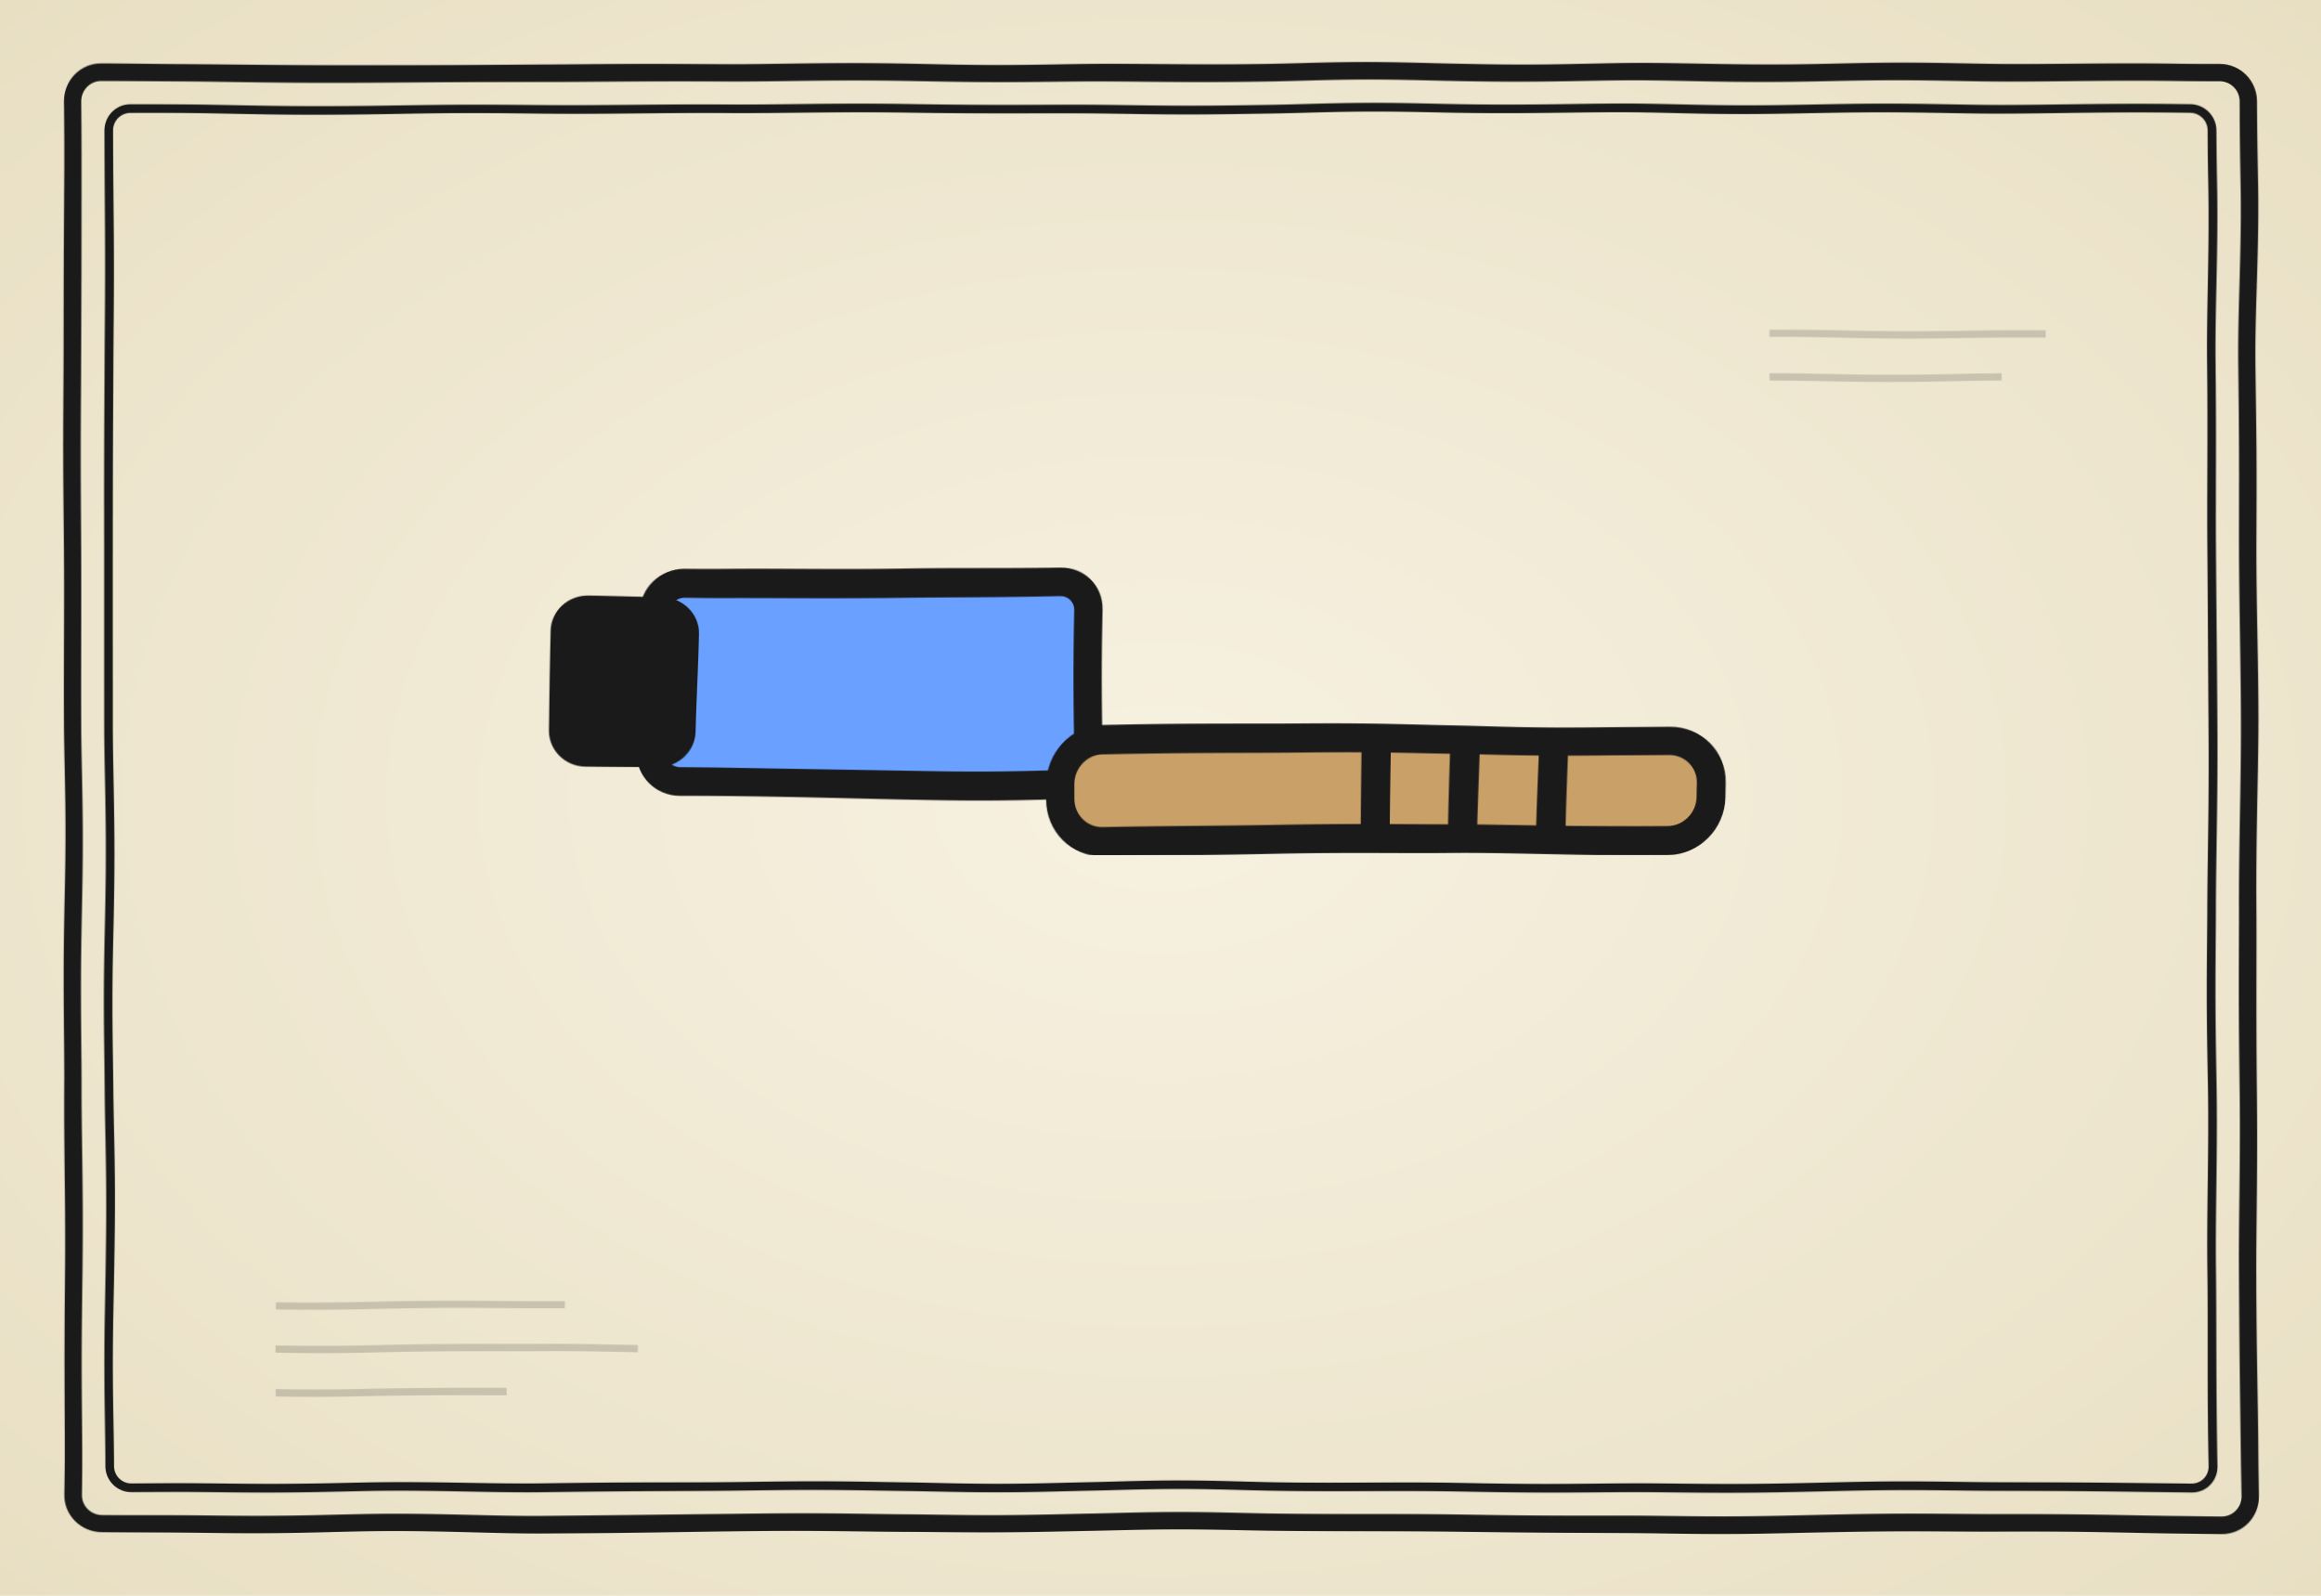
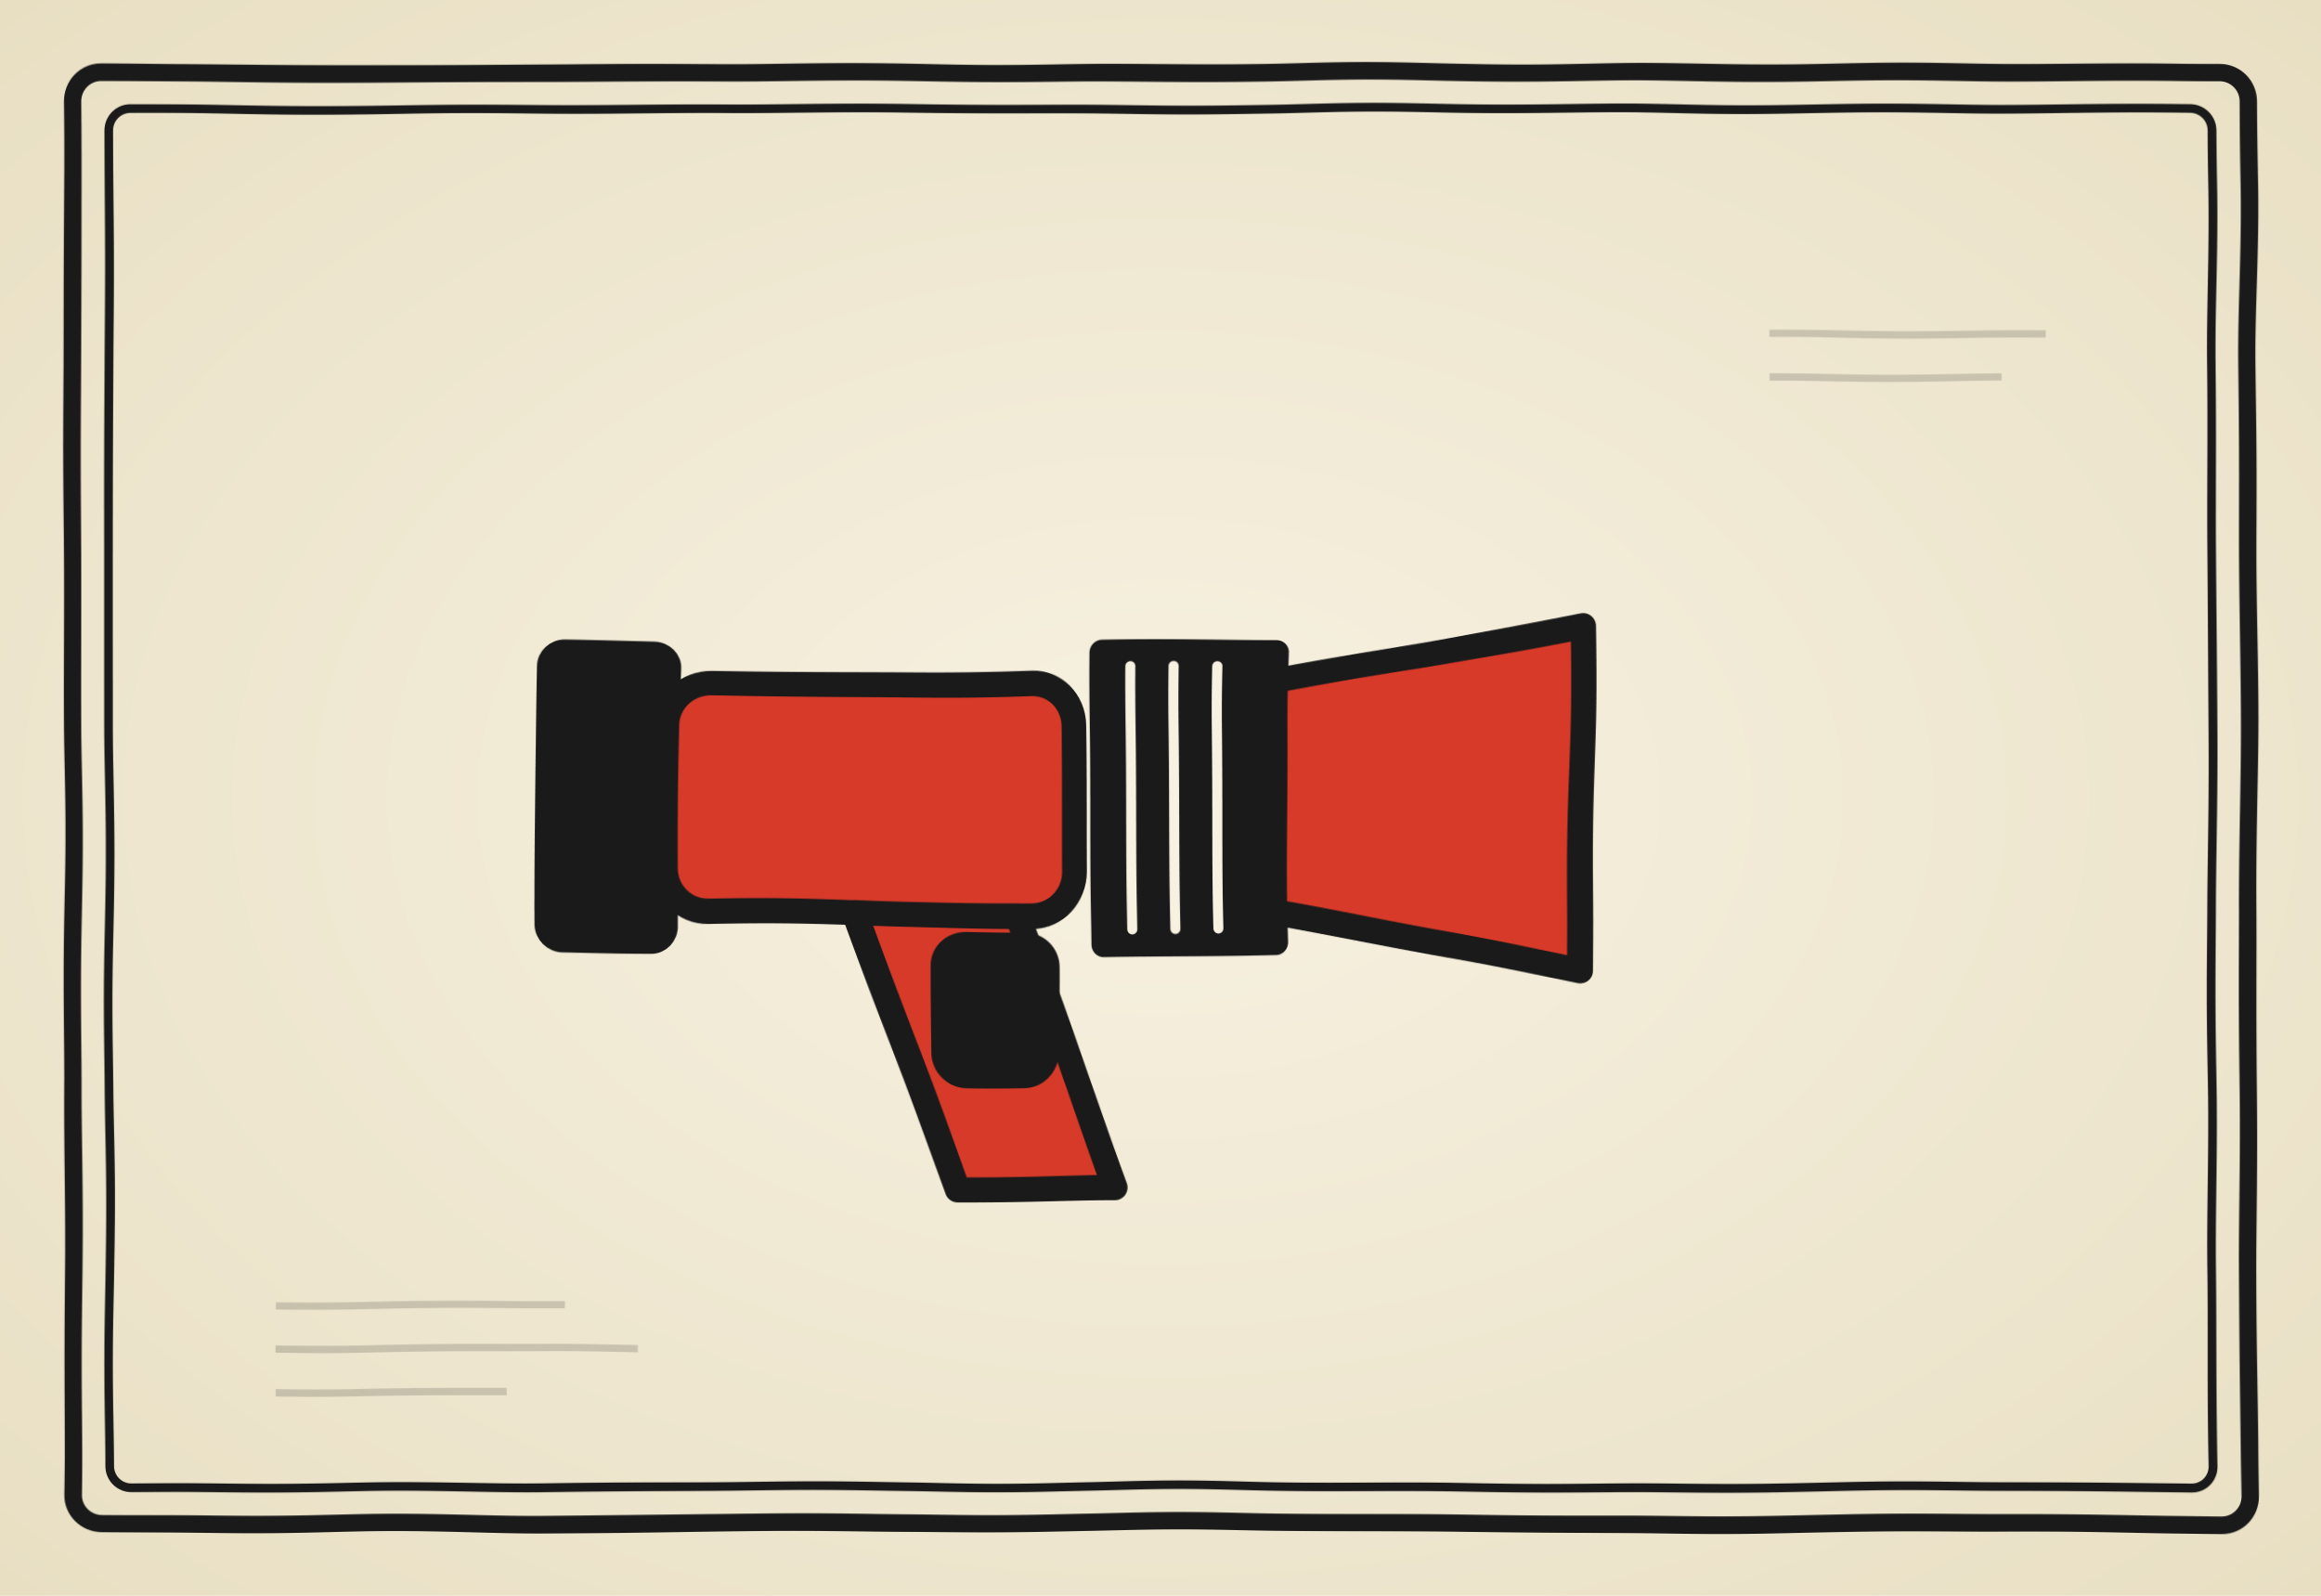
<svg xmlns="http://www.w3.org/2000/svg" viewBox="0 0 320 220" role="img" aria-label="das Hohlstrahlrohr C">
  <defs>
    <radialGradient id="paper" cx="50%" cy="50%" r="70%">
      <stop offset="0%" stop-color="#f7f1e1" />
      <stop offset="100%" stop-color="#e8dfc3" />
    </radialGradient>
    <filter id="sketch" x="-5%" y="-5%" width="110%" height="110%">
      <feTurbulence type="fractalNoise" baseFrequency="0.02" numOctaves="2" seed="391" />
      <feDisplacementMap in="SourceGraphic" scale="1.8" />
    </filter>
    <filter id="sketchLight" x="-5%" y="-5%" width="110%" height="110%">
      <feTurbulence type="fractalNoise" baseFrequency="0.04" numOctaves="1" seed="394" />
      <feDisplacementMap in="SourceGraphic" scale="1.1" />
    </filter>
  </defs>
  <rect width="320" height="220" fill="url(#paper)" />
  <g fill="none" stroke="#1a1a1a" stroke-linecap="round" stroke-linejoin="round" filter="url(#sketchLight)">
    <rect x="10" y="10" width="300" height="200" stroke-width="2.4" rx="4" />
    <rect x="15" y="15" width="290" height="190" stroke-width="1.2" rx="3" />
  </g>
  <g stroke="#1a1a1a" stroke-width="1" opacity="0.18" filter="url(#sketchLight)">
    <line x1="38" y1="180" x2="78" y2="180" />
    <line x1="38" y1="186" x2="88" y2="186" />
    <line x1="38" y1="192" x2="70" y2="192" />
    <line x1="244" y1="46" x2="282" y2="46" />
    <line x1="244" y1="52" x2="276" y2="52" />
  </g>
  <g filter="url(#sketch)">
-     <g stroke="#1a1a1a" stroke-width="4" stroke-linejoin="round" stroke-linecap="round" fill="#6aa0ff">
-       <rect x="90" y="80" width="60" height="28" rx="4" />
-       <rect x="78" y="84" width="16" height="20" rx="3" fill="#1a1a1a" />
-       <rect x="146" y="102" width="90" height="14" rx="6" fill="#c9a068" />
-       <line x1="190" y1="104" x2="190" y2="114" />
-       <line x1="202" y1="104" x2="202" y2="114" />
-       <line x1="214" y1="104" x2="214" y2="114" />
+     <g stroke="#1a1a1a" stroke-width="3.5" stroke-linejoin="round" stroke-linecap="round">
+       <rect x="76" y="90" width="16" height="40" rx="2" fill="#1a1a1a" />
+       <rect x="92" y="94" width="56" height="32" rx="6" fill="#d83a2a" />
+       <rect x="152" y="90" width="24" height="40" fill="#1a1a1a" />
+       <line x1="156" y1="92" x2="156" y2="128" stroke="#f7f1e1" stroke-width="1.4" />
+       <line x1="162" y1="92" x2="162" y2="128" stroke="#f7f1e1" stroke-width="1.4" />
+       <line x1="168" y1="92" x2="168" y2="128" stroke="#f7f1e1" stroke-width="1.4" />
+       <path d="M 176 94 L 218 86 L 218 134 L 176 126 Z" fill="#d83a2a" />
+       <path d="M 118 126 L 132 164 L 154 164 L 140 126 Z" fill="#d83a2a" />
+       <rect x="130" y="130" width="14" height="18" rx="3" fill="#1a1a1a" />
    </g>
  </g>
</svg>
